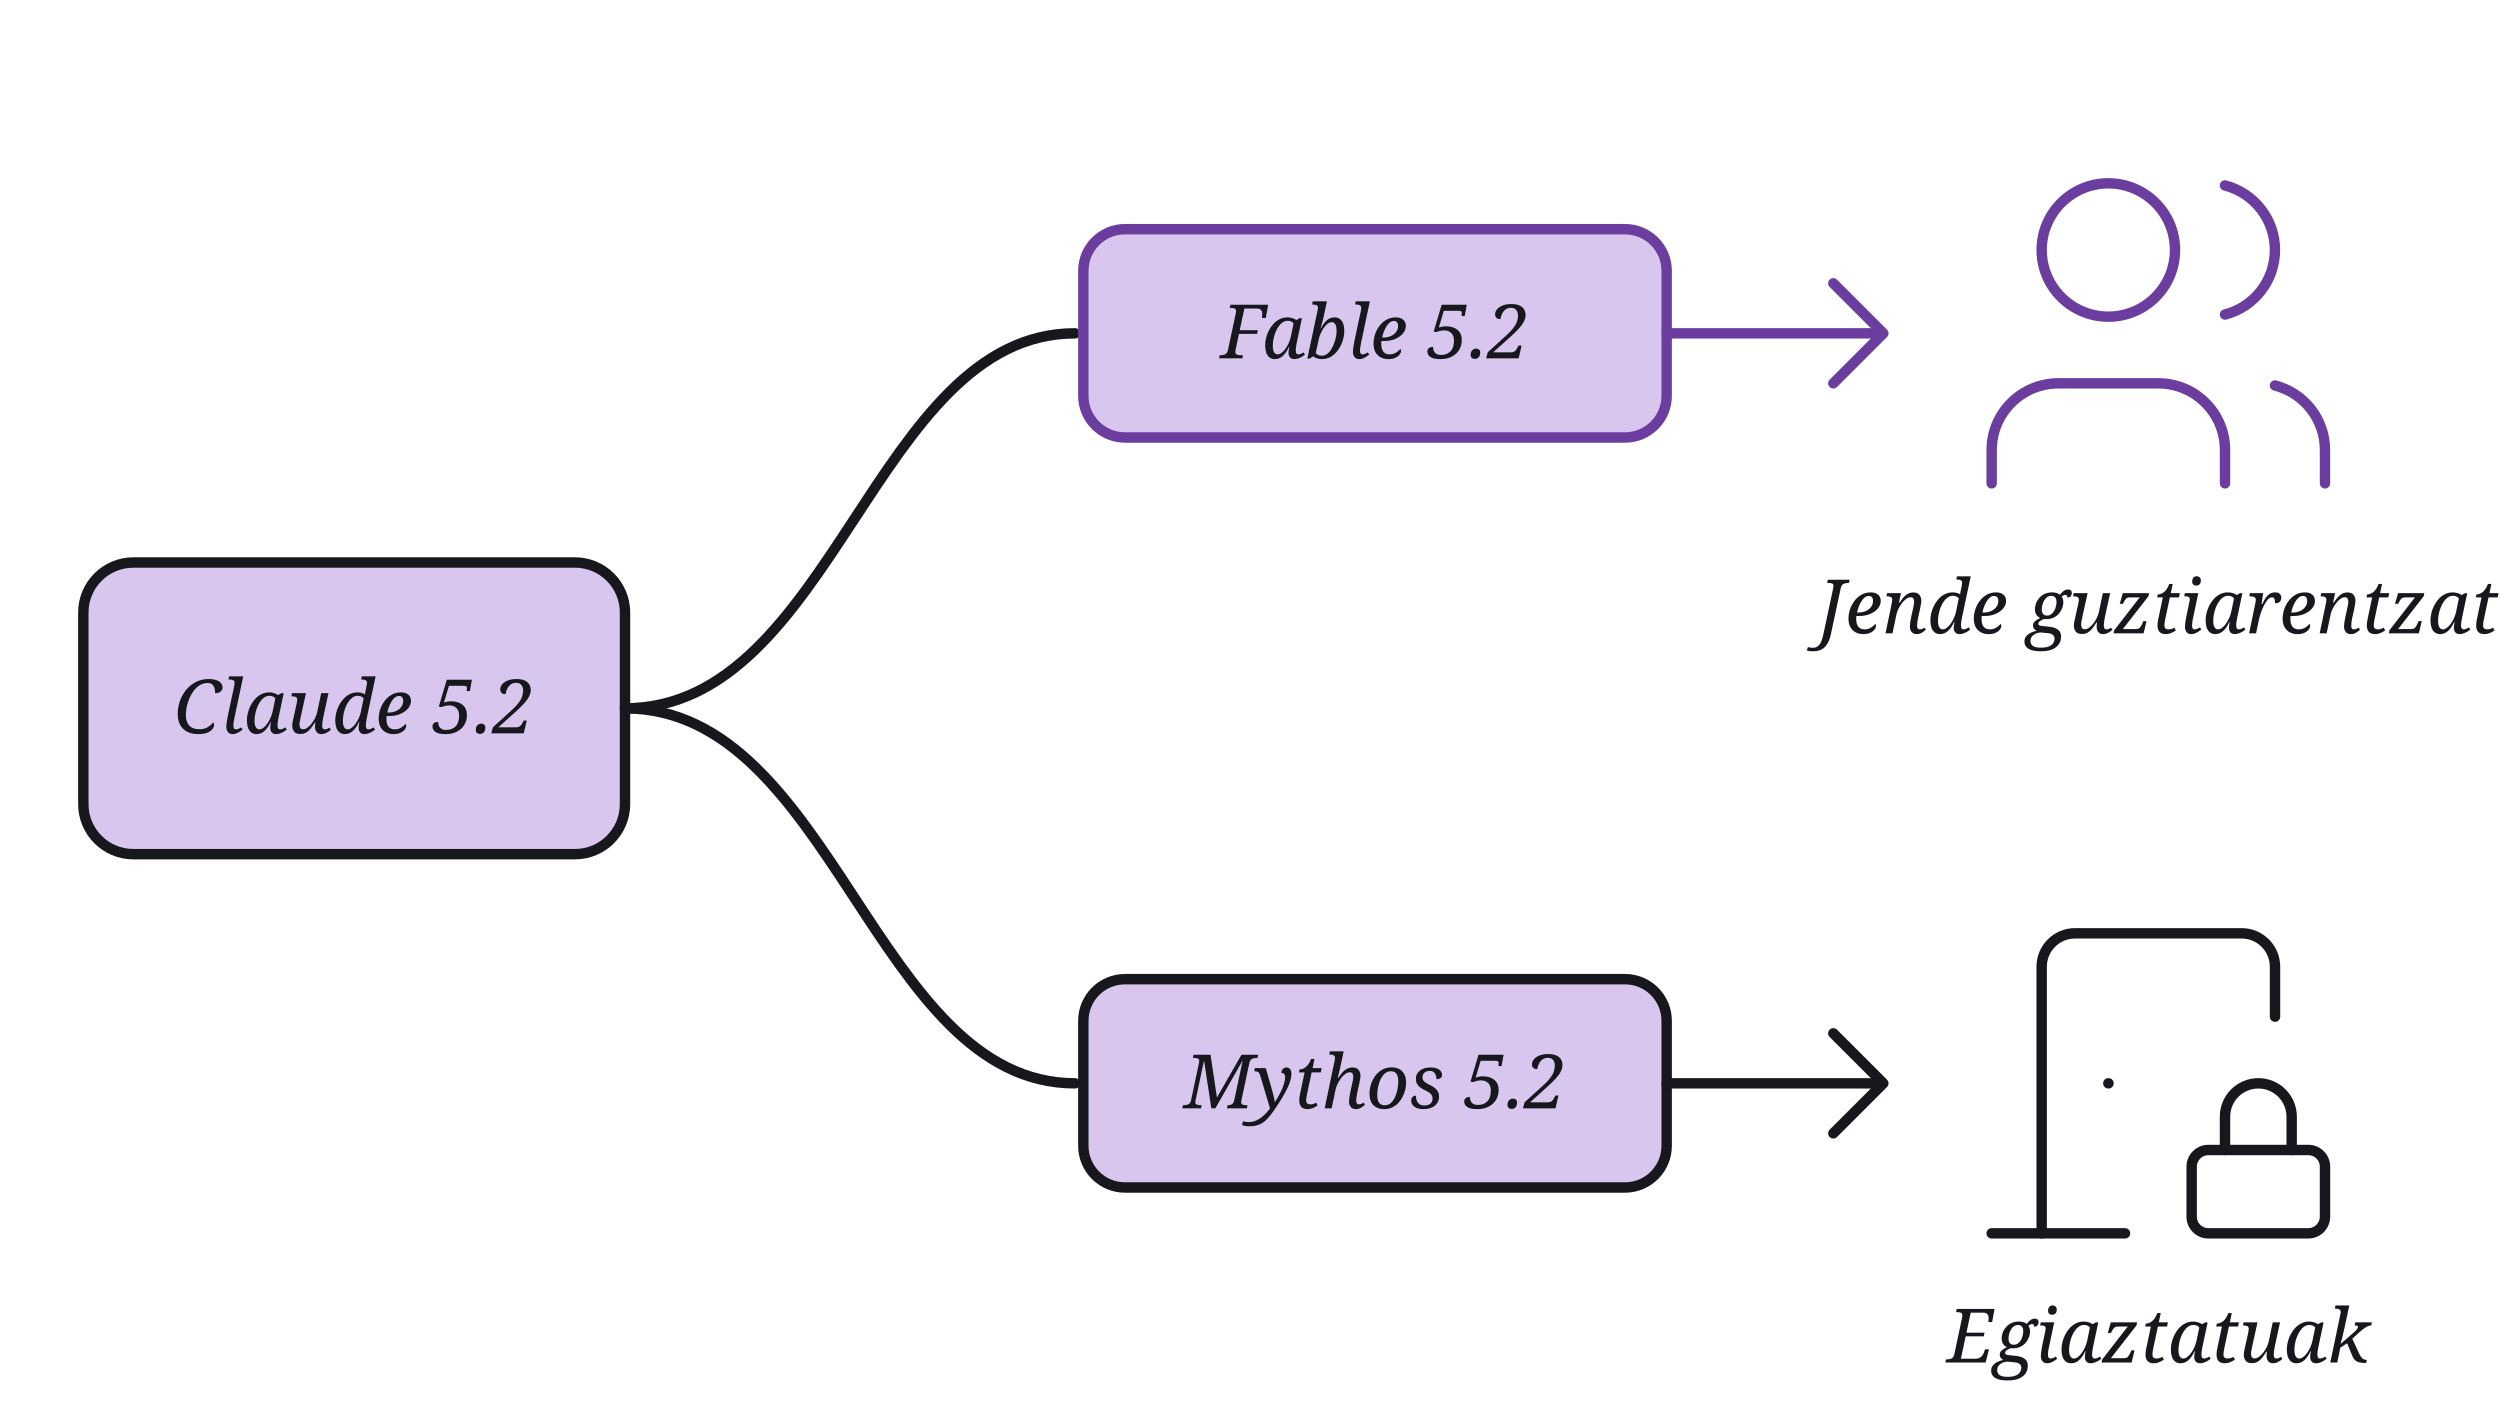
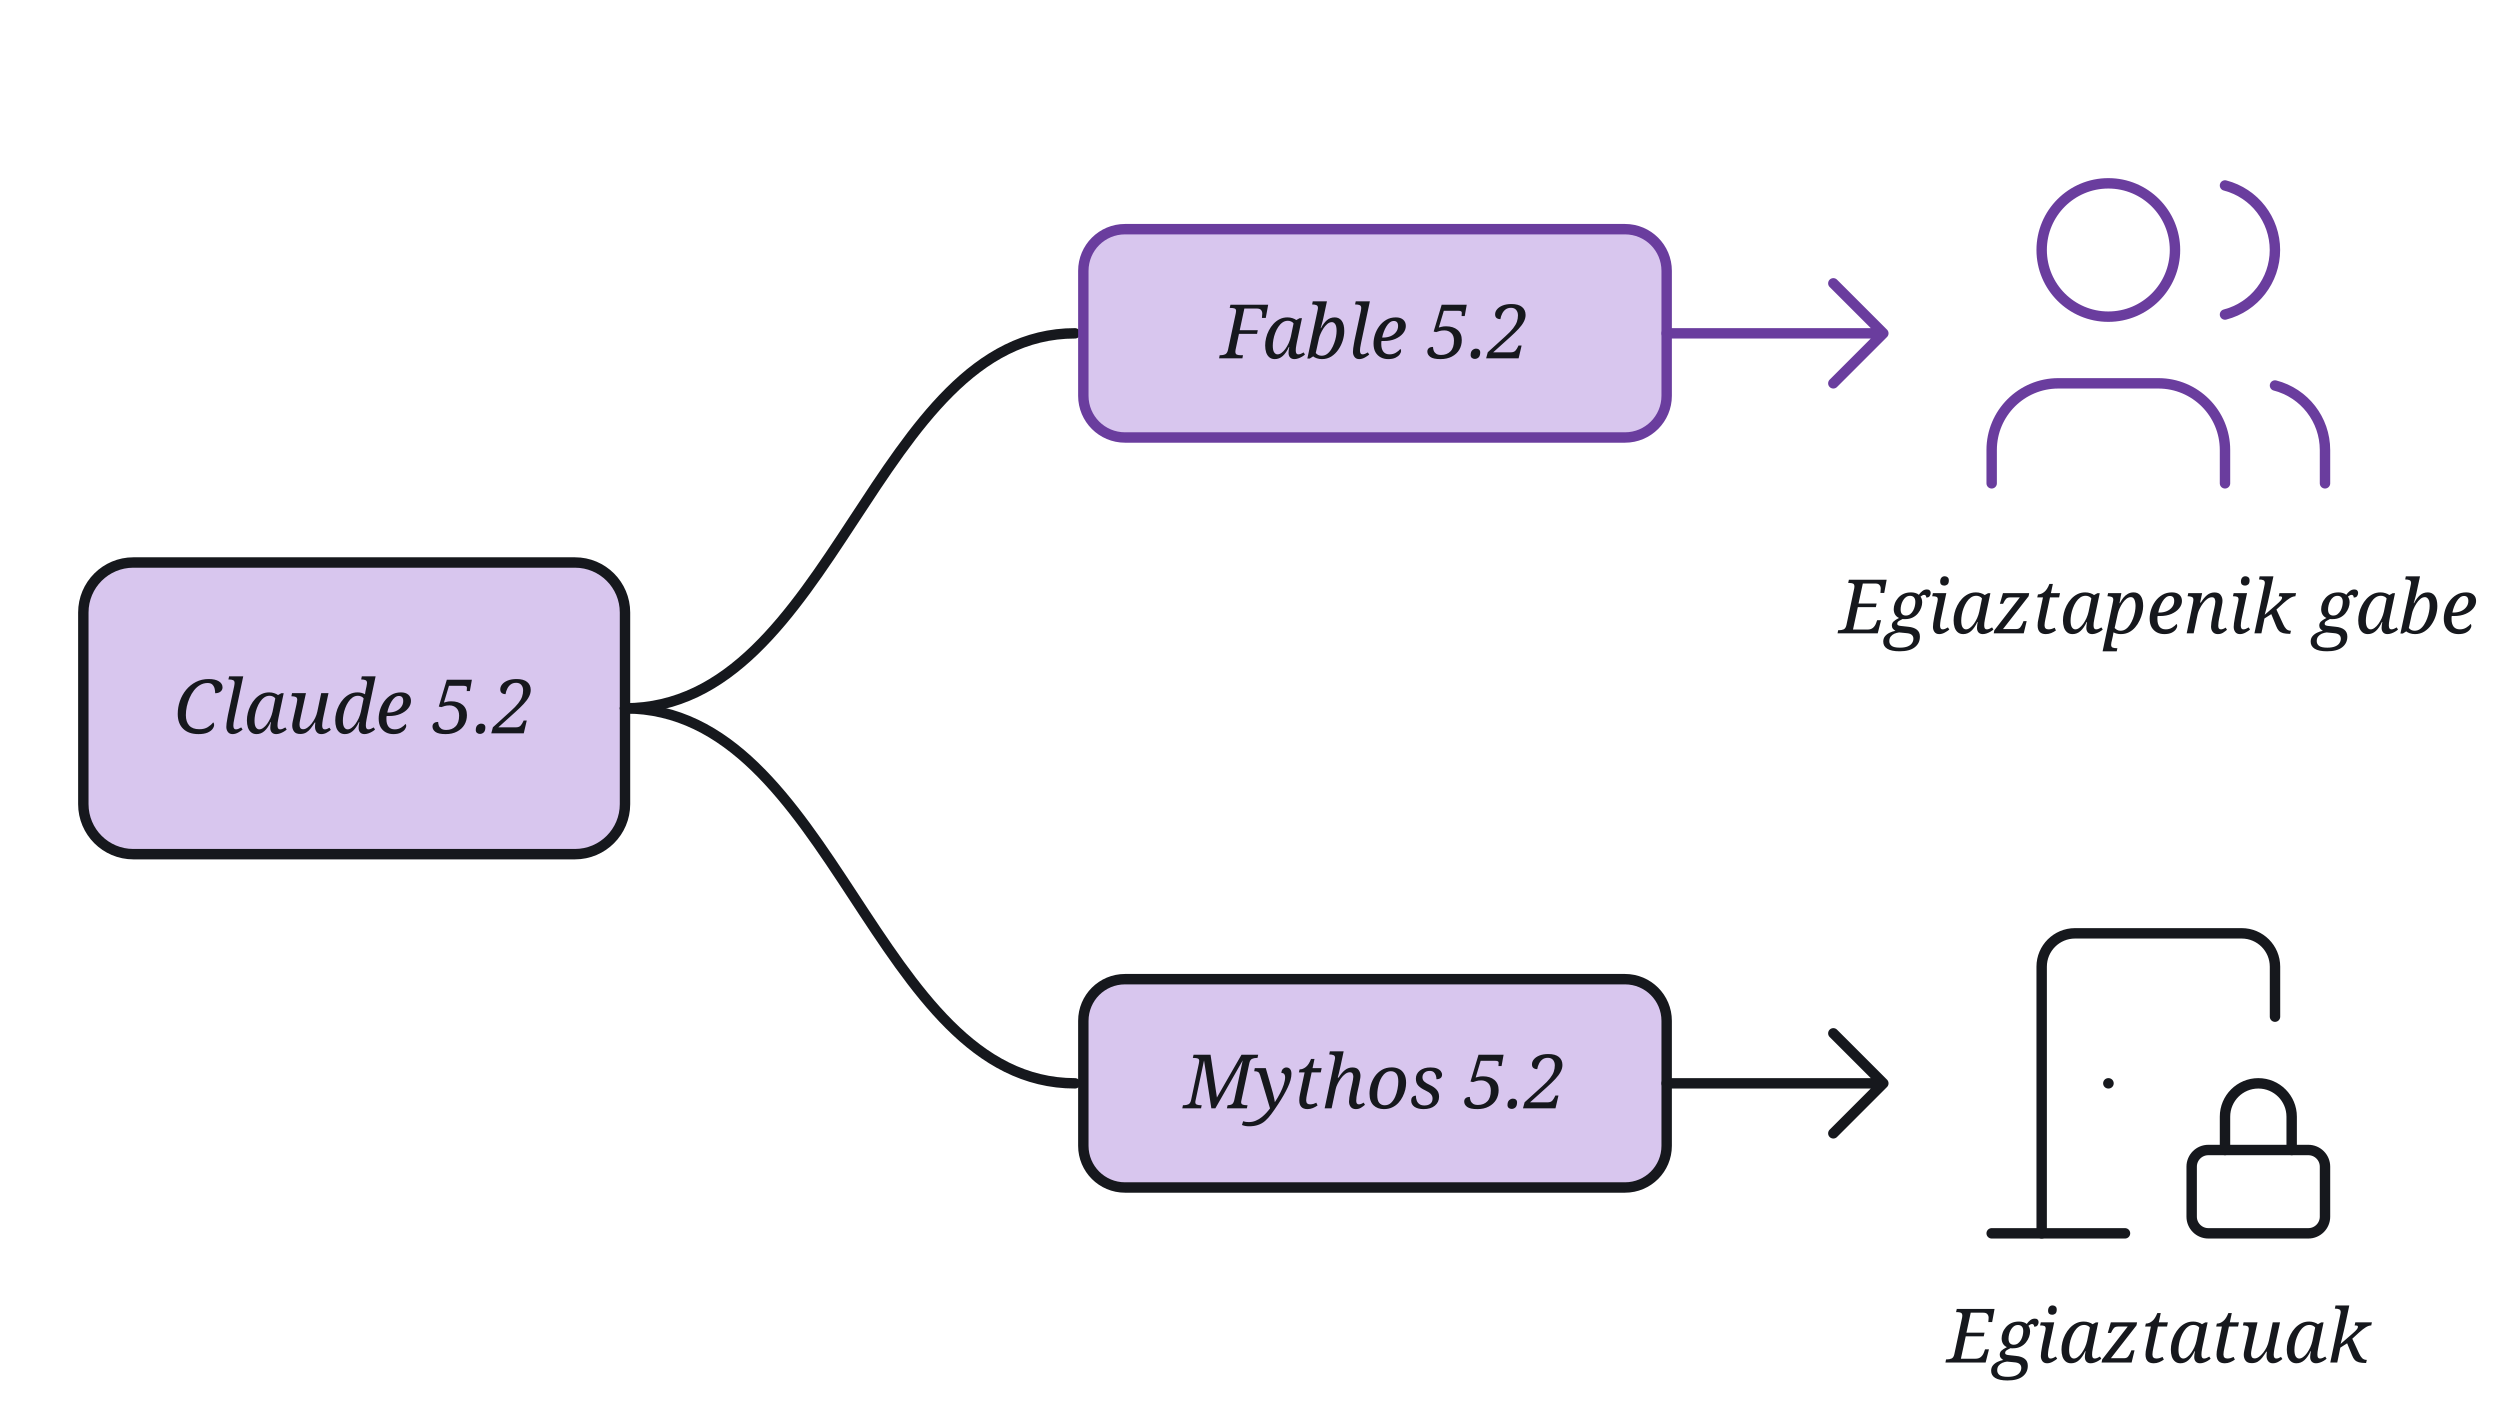
<svg xmlns="http://www.w3.org/2000/svg" class="ilu-d" viewBox="0 0 600 340">
  <style>svg.ilu-d{background:var(--sec-tinte,#eee6f7)}.ilu-d .t{stroke: var(--ilu-tinta,#16181d); fill: none; stroke-width: 2.5; stroke-linecap: round; stroke-linejoin: round;}.ilu-d .a{stroke: var(--ilu-azul,#6a3d9e); fill: none; stroke-width: 2.5; stroke-linecap: round; stroke-linejoin: round;}.ilu-d .r{stroke: var(--ilu-rojo,#c8202c); fill: none; stroke-width: 2.5; stroke-linecap: round; stroke-linejoin: round;}.ilu-d .fa{fill: var(--ilu-relleno,#d8c6ee); stroke: none;}.ilu-d .ft{fill: var(--ilu-tinta,#16181d); stroke: none;}.ilu-d .fz{fill: var(--ilu-azul,#6a3d9e); stroke: none;}.ilu-d .lbl{fill: var(--ilu-tinta,#16181d); font-family: 'Newsreader', Georgia, serif; font-style: italic; font-size: 18px;}.ilu-d .num{fill: var(--ilu-tinta,#16181d); font-family: 'Newsreader', Georgia, serif; font-size: 34px; font-weight: 600;}.ilu-d .num-tres{font-size: 38px; font-weight: 700;}.ilu-d .nom-chatgpt{fill: var(--c-herramientas,#1c3faa);}.ilu-d .nom-vce{fill: var(--c-comunidad,#1d7547);}.ilu-d .nom-edumedia{fill: var(--c-multimedia,#a8206f);}.ilu-d .total{fill: var(--ilu-tinta,#16181d); font-family: 'Newsreader', Georgia, serif; font-size: 60px; font-weight: 700;}.ilu-d g.li2{stroke-width: 1.25;}.ilu-d g.li3{stroke-width: 0.833;}.ilu-d g.li4{stroke-width: 0.625;}</style>
  <rect class="fa" x="20" y="135" width="130" height="70" rx="12" />
  <rect class="t" x="20" y="135" width="130" height="70" rx="12" />
  <text class="lbl" x="85" y="176" text-anchor="middle">Claude 5.2</text>
  <path class="t" d="M150 170 C200 170 210 80 258 80" />
  <path class="t" d="M150 170 C200 170 210 260 258 260" />
  <rect class="fa" x="260" y="55" width="140" height="50" rx="10" />
  <rect class="a" x="260" y="55" width="140" height="50" rx="10" />
  <text class="lbl" x="330" y="86" text-anchor="middle">Fable 5.2</text>
  <rect class="fa" x="260" y="235" width="140" height="50" rx="10" />
  <rect class="t" x="260" y="235" width="140" height="50" rx="10" />
  <text class="lbl" x="330" y="266" text-anchor="middle">Mythos 5.2</text>
  <path class="a" d="M400 80 H452 M440 68 L452 80 L440 92" />
  <path class="t" d="M400 260 H452 M440 248 L452 260 L440 272" />
  <g class="a li4" transform="translate(470 32) scale(4)">
    <path d="M16 21v-2a4 4 0 0 0-4-4H6a4 4 0 0 0-4 4v2" />
    <path d="M16 3.128a4 4 0 0 1 0 7.744" />
    <path d="M22 21v-2a4 4 0 0 0-3-3.87" />
    <circle cx="9" cy="7" r="4" />
  </g>
  <g class="t li4" transform="translate(470 212) scale(4)">
    <path d="M19 8V5a2 2 0 00-2-2H7a2 2 0 00-2 2v16" />
    <path d="M2 21h8" />
    <path d="M20 16v-2a2 2 0 00-4 0v2" />
    <path d="M9 12h.01" />
    <rect x="14" y="16" width="8" height="5" rx="1" />
  </g>
-   <text class="lbl" x="518" y="152" text-anchor="middle">Jende guztiarentzat</text>
+   <text class="lbl" x="518" y="152" text-anchor="middle">Egiaztapenik gabe</text>
  <text class="lbl" x="518" y="327" text-anchor="middle">Egiaztatuak</text>
</svg>
